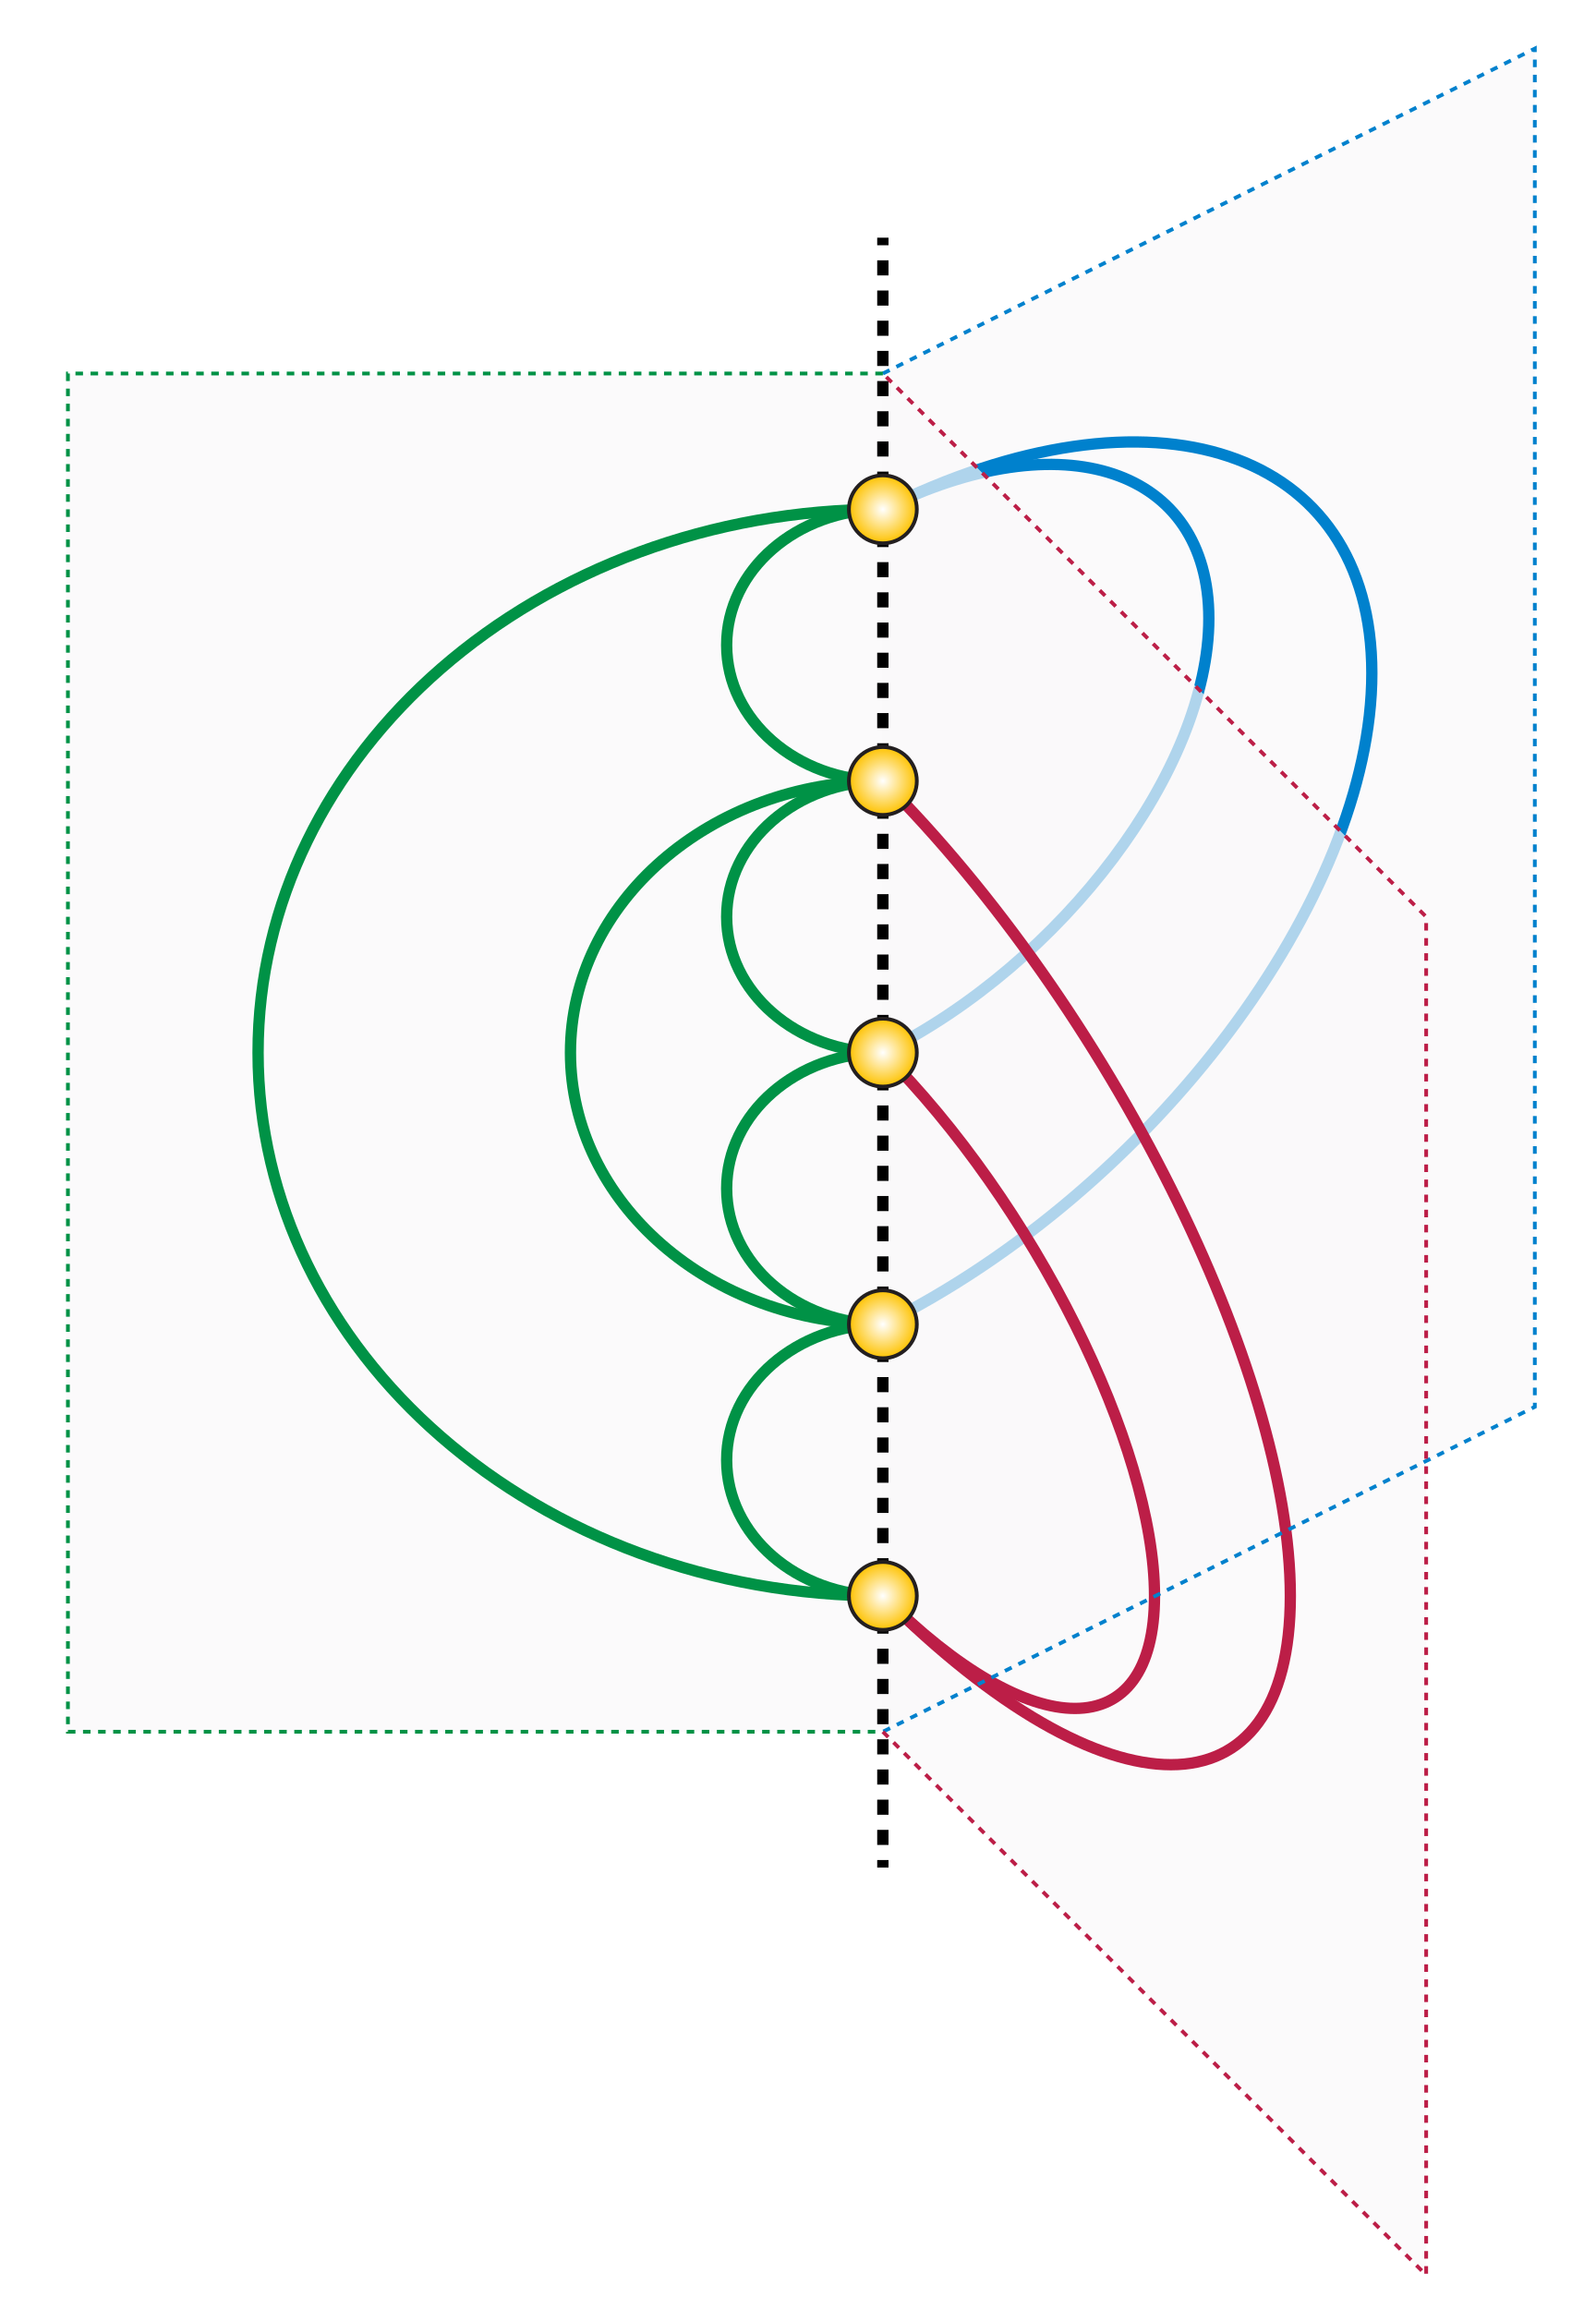
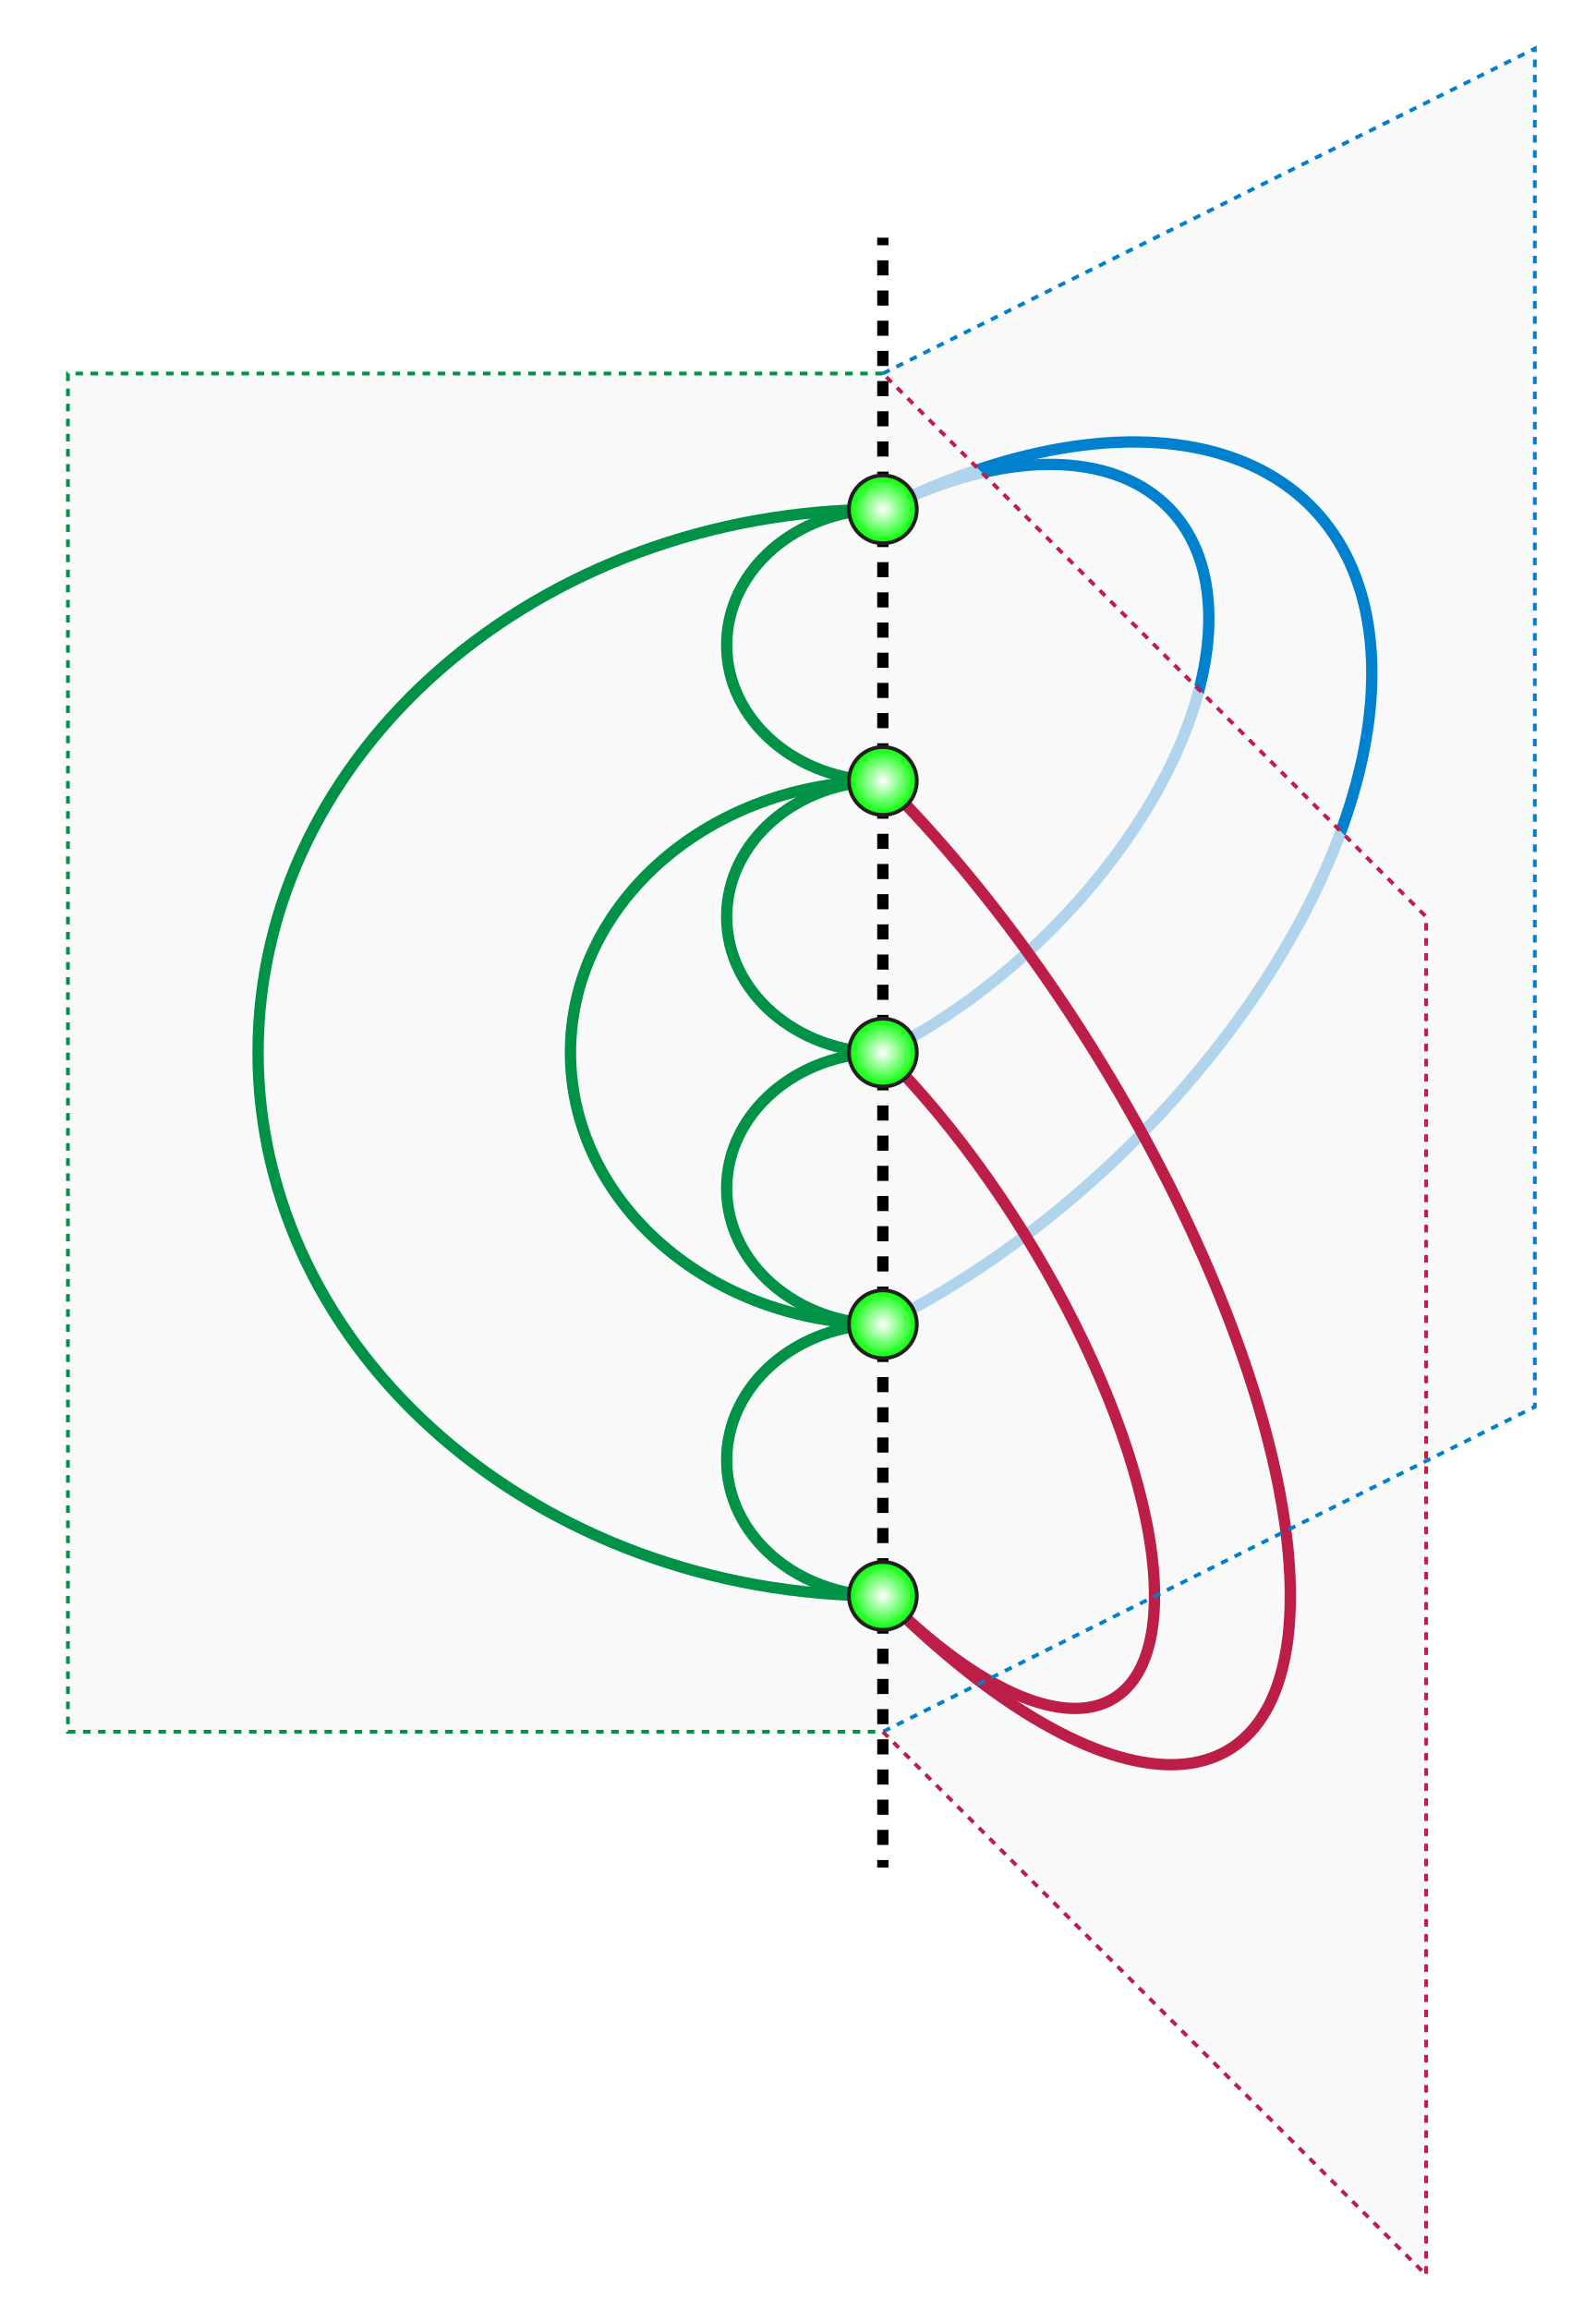
<svg xmlns="http://www.w3.org/2000/svg" version="1.1" id="Layer_1" x="0px" y="0px" width="423px" height="612px" viewBox="0 0 423 612" enable-background="new 0 0 423 612" xml:space="preserve">
-   <polygon opacity="0.7" fill="#FAF8FA" points="406.8,12.877 406.8,372.876 234,458.999 17.533,458.999 17.533,98.999 234,98.999 " />
-   <path fill="none" stroke="#0081CD" stroke-width="3" stroke-miterlimit="10" d="M234,278.999  c47.718-23.782,86.399-75.297,86.399-115.061c0-39.766-38.682-52.722-86.399-28.939" />
-   <path fill="none" stroke="#0081CD" stroke-width="3" stroke-miterlimit="10" d="M234,134.999  c71.575-35.674,129.601-16.239,129.601,43.408c0,59.646-58.025,136.919-129.601,172.592" />
-   <polyline opacity="0.7" fill="#FAF8FA" points="234,459 378,603 378,243 234,99 " />
-   <path fill="none" stroke="#009246" stroke-width="3" stroke-miterlimit="10" d="M234,206.999c-22.865,0-41.4-16.118-41.4-36  s18.535-36,41.4-36" />
-   <path fill="none" stroke="#009246" stroke-width="3" stroke-miterlimit="10" d="M234,206.999c-22.865,0-41.4,16.118-41.4,36  c0,19.882,18.535,36,41.4,36" />
-   <path fill="none" stroke="#009246" stroke-width="3" stroke-miterlimit="10" d="M234,278.999c-22.865,0-41.4,16.118-41.4,36  s18.535,36,41.4,36" />
-   <path fill="none" stroke="#009246" stroke-width="3" stroke-miterlimit="10" d="M234,206.999c-45.73,0-82.801,32.236-82.801,72  s37.07,72,82.801,72" />
-   <path fill="none" stroke="#009246" stroke-width="3" stroke-miterlimit="10" d="M234,350.999c-22.865,0-41.4,16.118-41.4,36  s18.535,36,41.4,36" />
-   <path fill="none" stroke="#009246" stroke-width="3" stroke-miterlimit="10" d="M234,134.999c-91.458,0-165.601,64.471-165.601,144  c0,79.529,74.143,144,165.601,144" />
-   <path fill="none" stroke="#BC1E47" stroke-width="3" stroke-miterlimit="10" d="M234,278.999  c39.765,39.764,71.999,104.234,71.999,144c0,39.764-32.234,39.764-71.999,0" />
-   <path fill="none" stroke="#BC1E47" stroke-width="3" stroke-miterlimit="10" d="M234,422.999  c59.647,59.646,107.999,59.646,107.999,0s-48.352-156.354-107.999-216" />
-   <g>
-     <g>
-       <line fill="none" stroke="#000000" stroke-width="3" stroke-miterlimit="10" x1="234" y1="63" x2="234" y2="65" />
-       <line fill="none" stroke="#000000" stroke-width="3" stroke-miterlimit="10" stroke-dasharray="4,4" x1="234" y1="69" x2="234" y2="490.999" />
-       <line fill="none" stroke="#000000" stroke-width="3" stroke-miterlimit="10" x1="234" y1="492.999" x2="234" y2="494.999" />
+   <defs id="defs24" />
+   <polygon opacity="0.7" fill="#FAF8FA" points="406.8,12.877 406.8,372.876 234,458.999 17.533,458.999 17.533,98.999 234,98.999 " id="polygon1" />
+   <path fill="none" stroke="#0081CD" stroke-width="3" stroke-miterlimit="10" d="M234,278.999  c47.718-23.782,86.399-75.297,86.399-115.061c0-39.766-38.682-52.722-86.399-28.939" id="path1" />
+   <path fill="none" stroke="#0081CD" stroke-width="3" stroke-miterlimit="10" d="M234,134.999  c71.575-35.674,129.601-16.239,129.601,43.408c0,59.646-58.025,136.919-129.601,172.592" id="path2" />
+   <polyline opacity="0.7" fill="#FAF8FA" points="234,459 378,603 378,243 234,99 " id="polyline2" />
+   <path fill="none" stroke="#009246" stroke-width="3" stroke-miterlimit="10" d="M234,206.999c-22.865,0-41.4-16.118-41.4-36  s18.535-36,41.4-36" id="path3" />
+   <path fill="none" stroke="#009246" stroke-width="3" stroke-miterlimit="10" d="M234,206.999c-22.865,0-41.4,16.118-41.4,36  c0,19.882,18.535,36,41.4,36" id="path4" />
+   <path fill="none" stroke="#009246" stroke-width="3" stroke-miterlimit="10" d="M234,278.999c-22.865,0-41.4,16.118-41.4,36  s18.535,36,41.4,36" id="path5" />
+   <path fill="none" stroke="#009246" stroke-width="3" stroke-miterlimit="10" d="M234,206.999c-45.73,0-82.801,32.236-82.801,72  s37.07,72,82.801,72" id="path6" />
+   <path fill="none" stroke="#009246" stroke-width="3" stroke-miterlimit="10" d="M234,350.999c-22.865,0-41.4,16.118-41.4,36  s18.535,36,41.4,36" id="path7" />
+   <path fill="none" stroke="#009246" stroke-width="3" stroke-miterlimit="10" d="M234,134.999c-91.458,0-165.601,64.471-165.601,144  c0,79.529,74.143,144,165.601,144" id="path8" />
+   <path fill="none" stroke="#BC1E47" stroke-width="3" stroke-miterlimit="10" d="M234,278.999  c39.765,39.764,71.999,104.234,71.999,144c0,39.764-32.234,39.764-71.999,0" id="path9" />
+   <path fill="none" stroke="#BC1E47" stroke-width="3" stroke-miterlimit="10" d="M234,422.999  c59.647,59.646,107.999,59.646,107.999,0s-48.352-156.354-107.999-216" id="path10" />
+   <g id="g13">
+     <g id="g12">
+       <line fill="none" stroke="#000000" stroke-width="3" stroke-miterlimit="10" x1="234" y1="63" x2="234" y2="65" id="line10" />
+       <line fill="none" stroke="#000000" stroke-width="3" stroke-miterlimit="10" stroke-dasharray="4,4" x1="234" y1="69" x2="234" y2="490.999" id="line11" />
+       <line fill="none" stroke="#000000" stroke-width="3" stroke-miterlimit="10" x1="234" y1="492.999" x2="234" y2="494.999" id="line12" />
    </g>
  </g>
-   <polyline fill="none" stroke="#0081CD" stroke-miterlimit="10" stroke-dasharray="2" points="234,98.999 406.8,12.877  406.8,372.876 234,458.999 " />
-   <polyline fill="none" stroke="#009246" stroke-miterlimit="10" stroke-dasharray="2" points="234,98.999 18,98.999 18,458.999  234,458.999 " />
-   <polyline fill="none" stroke="#BC1E47" stroke-miterlimit="10" stroke-dasharray="2" points="234,458.999 378,602.999 378,242.999  234,98.999 " />
+   <polyline fill="none" stroke="#0081CD" stroke-miterlimit="10" stroke-dasharray="2" points="234,98.999 406.8,12.877  406.8,372.876 234,458.999 " id="polyline13" />
+   <polyline fill="none" stroke="#009246" stroke-miterlimit="10" stroke-dasharray="2" points="234,98.999 18,98.999 18,458.999  234,458.999 " id="polyline14" />
+   <polyline fill="none" stroke="#BC1E47" stroke-miterlimit="10" stroke-dasharray="2" points="234,458.999 378,602.999 378,242.999  234,98.999 " id="polyline15" />
  <radialGradient id="SVGID_1_" cx="234" cy="135" r="9" gradientUnits="userSpaceOnUse">
-     <stop offset="0" style="stop-color:#FFFFFF" />
-     <stop offset="1" style="stop-color:#FEC200" />
+     <stop offset="0" style="stop-color:#FFFFFF" id="stop15" />
+     <stop offset="1" style="stop-color:#00ff00;stop-opacity:1;" id="stop16" />
  </radialGradient>
-   <circle fill="url(#SVGID_1_)" stroke="#231F20" stroke-miterlimit="10" cx="234" cy="135" r="9" />
+   <circle fill="url(#SVGID_1_)" stroke="#231F20" stroke-miterlimit="10" cx="234" cy="135" r="9" id="circle16" />
  <radialGradient id="SVGID_2_" cx="234" cy="207" r="9" gradientUnits="userSpaceOnUse">
-     <stop offset="0" style="stop-color:#FFFFFF" />
-     <stop offset="1" style="stop-color:#FEC200" />
+     <stop offset="0" style="stop-color:#FFFFFF" id="stop17" />
+     <stop offset="1" style="stop-color:#00ff00;stop-opacity:1;" id="stop18" />
  </radialGradient>
-   <circle fill="url(#SVGID_2_)" stroke="#231F20" stroke-miterlimit="10" cx="234" cy="207" r="9" />
+   <circle fill="url(#SVGID_2_)" stroke="#231F20" stroke-miterlimit="10" cx="234" cy="207" r="9" id="circle18" />
  <radialGradient id="SVGID_3_" cx="234" cy="278.999" r="9" gradientUnits="userSpaceOnUse">
-     <stop offset="0" style="stop-color:#FFFFFF" />
-     <stop offset="1" style="stop-color:#FEC200" />
+     <stop offset="0" style="stop-color:#FFFFFF" id="stop19" />
+     <stop offset="1" style="stop-color:#00ff00;stop-opacity:1;" id="stop20" />
  </radialGradient>
-   <circle fill="url(#SVGID_3_)" stroke="#231F20" stroke-miterlimit="10" cx="234" cy="278.999" r="9" />
+   <circle fill="url(#SVGID_3_)" stroke="#231F20" stroke-miterlimit="10" cx="234" cy="278.999" r="9" id="circle20" />
  <radialGradient id="SVGID_4_" cx="234" cy="350.999" r="9" gradientUnits="userSpaceOnUse">
-     <stop offset="0" style="stop-color:#FFFFFF" />
-     <stop offset="1" style="stop-color:#FEC200" />
+     <stop offset="0" style="stop-color:#FFFFFF" id="stop21" />
+     <stop offset="1" style="stop-color:#00ff00;stop-opacity:1;" id="stop22" />
  </radialGradient>
-   <circle fill="url(#SVGID_4_)" stroke="#231F20" stroke-miterlimit="10" cx="234" cy="350.999" r="9" />
+   <circle fill="url(#SVGID_4_)" stroke="#231F20" stroke-miterlimit="10" cx="234" cy="350.999" r="9" id="circle22" />
  <radialGradient id="SVGID_5_" cx="234" cy="422.999" r="9" gradientUnits="userSpaceOnUse">
-     <stop offset="0" style="stop-color:#FFFFFF" />
-     <stop offset="1" style="stop-color:#FEC200" />
+     <stop offset="0" style="stop-color:#FFFFFF" id="stop23" />
+     <stop offset="1" style="stop-color:#00ff00;stop-opacity:1;" id="stop24" />
  </radialGradient>
-   <circle fill="url(#SVGID_5_)" stroke="#231F20" stroke-miterlimit="10" cx="234" cy="422.999" r="9" />
+   <circle fill="url(#SVGID_5_)" stroke="#231F20" stroke-miterlimit="10" cx="234" cy="422.999" r="9" id="circle24" />
</svg>
